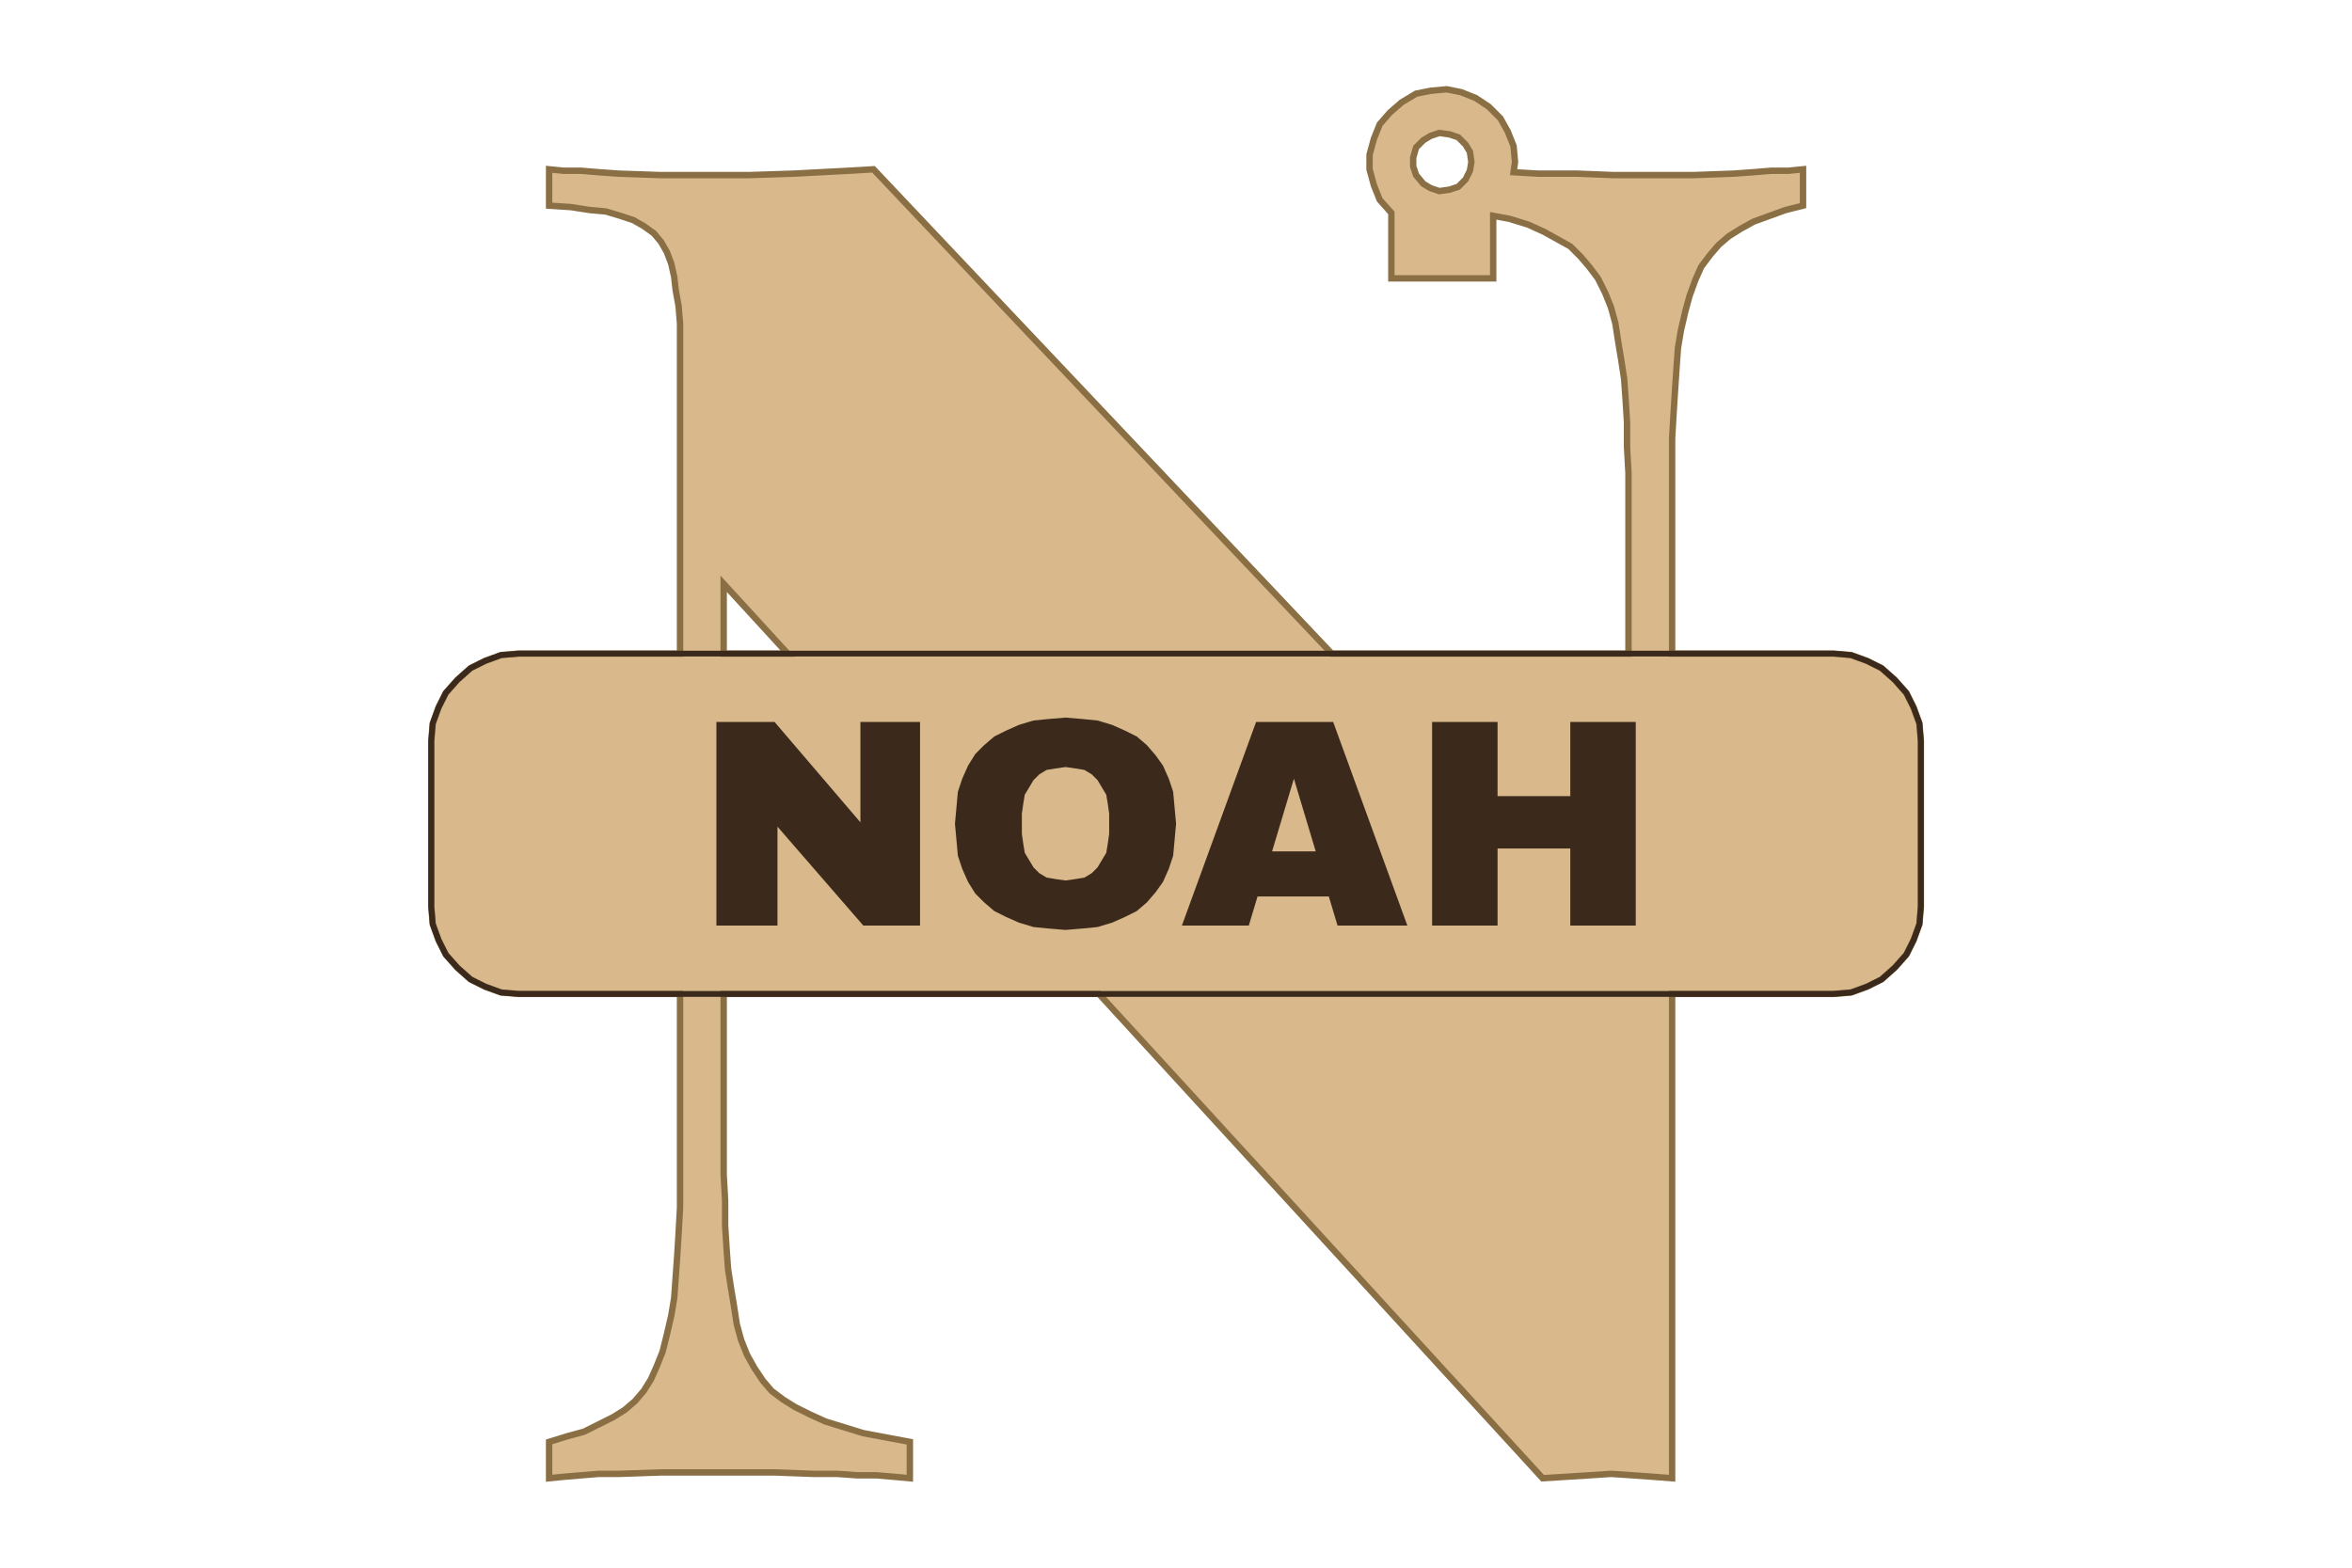
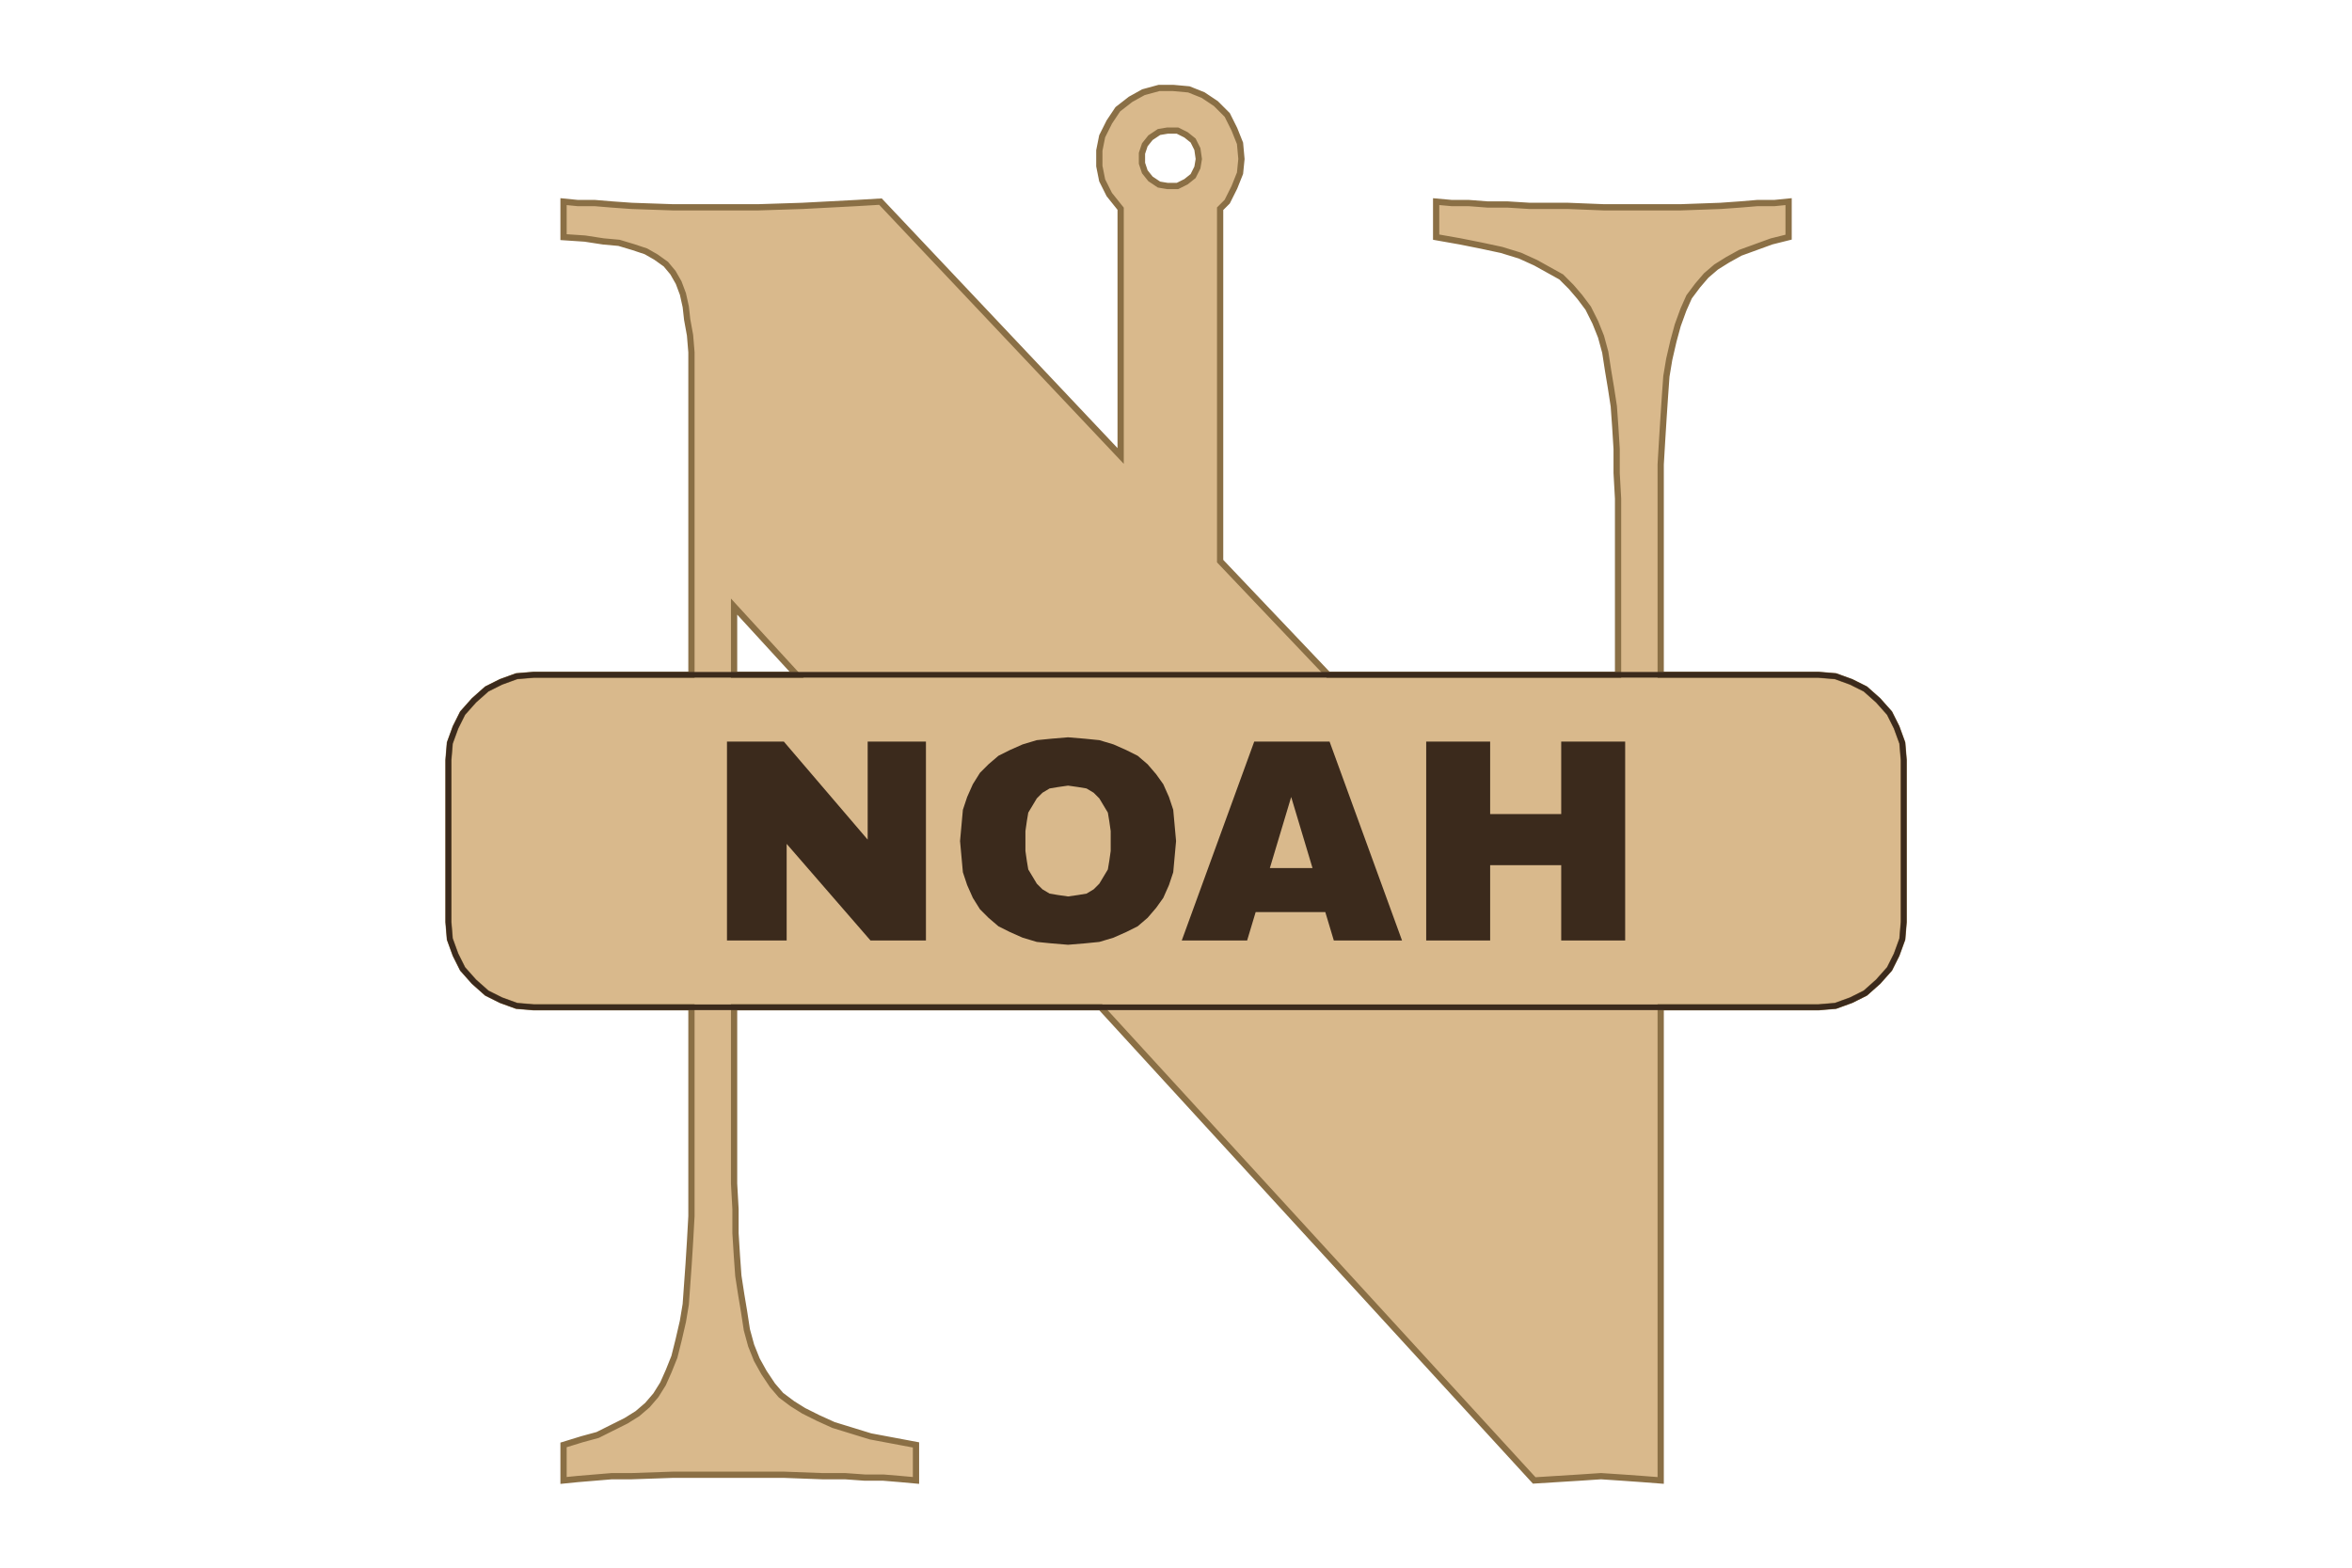
- <svg xmlns="http://www.w3.org/2000/svg" width="300" height="200" viewBox="-57.34 -56.64 114.67 107.79">
-   <path fill="#D9B98C" fill-rule="evenodd" stroke="#8A6F45" stroke-width=".44" d="m19.6-50.3 1 .4.9.6.8.8.5.9.4 1 .1 1.1-.1.7 1.7.1h2.7l2.5.1h5.4l2.8-.1 1.4-.1 1.2-.1h1.2l1-.1v2.5l-1.2.3-1.1.4-1.1.4-.9.5-.8.5-.7.6-.6.7-.6.8-.4.9-.4 1.1-.3 1.1-.3 1.3-.2 1.2-.1 1.4-.1 1.5-.1 1.6-.1 1.7v14.8h11.1l1.2.1 1.1.4 1 .5.9.8.8.9.5 1 .4 1.1.1 1.2V5.7l-.1 1.2-.4 1.1-.5 1-.8.9-.9.8-1 .5-1.1.4-1.2.1H34.1V45l-1.3-.1-1.4-.1-1.5-.1-1.5.1-1.6.1-1.6.1-30.5-33.3h-25.8v12.4l.1 1.8v1.7l.1 1.6.1 1.4.2 1.3.2 1.2.2 1.3.3 1.1.4 1 .5.9.6.9.6.7.8.6.8.5 1 .5 1.1.5 1.3.4 1.3.4 1.6.3 1.6.3V45l-1.1-.1-1.2-.1h-1.3l-1.4-.1h-1.6l-2.7-.1h-7.8l-2.9.1h-1.4l-1.2.1-1.2.1-1 .1v-2.5l1.3-.4 1.1-.3 1-.5 1-.5.8-.5.7-.6.6-.7.5-.8.4-.9.4-1 .3-1.2.3-1.3.2-1.2.1-1.4.1-1.4.1-1.6.1-1.8V11.7h-11.1l-1.2-.1-1.1-.4-1-.5-.9-.8-.8-.9-.5-1-.4-1.1-.1-1.2V-5.7l.1-1.2.4-1.1.5-1 .8-.9.9-.8 1-.5 1.1-.4 1.2-.1h11.1v-22.7l-.1-1.2-.2-1.1-.1-.9-.2-.9-.3-.8-.4-.7-.5-.6-.7-.5-.7-.4-.9-.3-1-.3-1.1-.1-1.3-.2-1.5-.1V-45l1 .1h1.2l1.2.1 1.4.1 2.9.1h6l3.1-.1 1.9-.1 1.9-.1 1.7-.1 31.5 33.3h20.4v-12.4l-.1-1.8v-1.7l-.1-1.6-.1-1.4-.2-1.3-.2-1.2-.2-1.3-.3-1.1-.4-1-.5-1-.6-.8-.6-.7-.7-.7-.9-.5-.9-.5-1.1-.5-1.3-.4-1.1-.2v4.3h-7V-42l-.8-.9-.4-1-.3-1.1v-1l.3-1.1.4-1 .7-.8.8-.7 1-.6 1-.2 1.1-.1Zm-50.7 38.6h4.4l-4.4-4.8Zm51.3-34.5-.3-.5-.5-.5-.6-.2-.7-.1-.6.2-.5.3-.5.5-.2.7v.6l.2.6.5.6.5.3.6.2.7-.1.6-.2.5-.5.3-.6.1-.6Z" />
+ <svg xmlns="http://www.w3.org/2000/svg" width="300" height="200" viewBox="-57.34 -59.19 114.67 110.33">
+   <path fill="#D9B98C" fill-rule="evenodd" stroke="#8A6F45" stroke-width=".44" d="m.9-52.9 1 .4.9.6.8.8.5 1 .4 1 .1 1.1-.1 1-.4 1-.5 1-.5.5v24.8l7.6 8h20.4v-12.4l-.1-1.8v-1.7l-.1-1.6-.1-1.4-.2-1.3-.2-1.2-.2-1.3-.3-1.1-.4-1-.5-1-.6-.8-.6-.7-.7-.7-.9-.5-.9-.5-1.1-.5-1.3-.4-1.4-.3-1.5-.3-1.7-.3V-45l1.1.1h1.2l1.3.1h1.4l1.6.1h2.7l2.5.1h5.4l2.8-.1 1.4-.1 1.2-.1h1.2l1-.1v2.5l-1.2.3-1.1.4-1.1.4-.9.5-.8.5-.7.6-.6.7-.6.8-.4.9-.4 1.1-.3 1.1-.3 1.3-.2 1.2-.1 1.4-.1 1.5-.1 1.6-.1 1.7v14.8h11.1l1.2.1 1.1.4 1 .5.9.8.8.9.5 1 .4 1.1.1 1.2V5.7l-.1 1.2-.4 1.1-.5 1-.8.9-.9.8-1 .5-1.1.4-1.2.1H34.1V45l-1.3-.1-1.4-.1-1.5-.1-1.5.1-1.6.1-1.6.1-30.5-33.3h-25.8v12.4l.1 1.8v1.7l.1 1.6.1 1.4.2 1.3.2 1.2.2 1.3.3 1.1.4 1 .5.9.6.9.6.7.8.6.8.5 1 .5 1.1.5 1.3.4 1.3.4 1.6.3 1.6.3V45l-1.1-.1-1.2-.1h-1.3l-1.4-.1h-1.6l-2.7-.1h-7.8l-2.9.1h-1.4l-1.2.1-1.2.1-1 .1v-2.5l1.3-.4 1.1-.3 1-.5 1-.5.8-.5.7-.6.6-.7.5-.8.4-.9.4-1 .3-1.2.3-1.3.2-1.2.1-1.4.1-1.4.1-1.6.1-1.8V11.7h-11.1l-1.2-.1-1.1-.4-1-.5-.9-.8-.8-.9-.5-1-.4-1.1-.1-1.2V-5.7l.1-1.2.4-1.1.5-1 .8-.9.9-.8 1-.5 1.1-.4 1.2-.1h11.1v-22.7l-.1-1.2-.2-1.1-.1-.9-.2-.9-.3-.8-.4-.7-.5-.6-.7-.5-.7-.4-.9-.3-1-.3-1.1-.1-1.3-.2-1.5-.1V-45l1 .1h1.2l1.2.1 1.4.1 2.9.1h6l3.1-.1 1.9-.1 1.9-.1 1.7-.1 16.9 17.9v-17.4l-.8-1-.5-1-.2-1v-1.1l.2-1 .5-1 .6-.9.9-.7.9-.5 1.1-.3h1Zm-32 41.2h4.4l-4.4-4.8Zm32.6-37-.3-.6-.5-.4-.6-.3h-.7l-.6.1-.6.4-.4.5-.2.6v.7l.2.6.4.5.6.4.6.1h.7l.6-.3.5-.4.3-.6.1-.6Z" />
  <path fill="#3B2A1C" fill-rule="evenodd" d="m-6.4-7.2 1 .1 1 .3.9.4.8.4.7.6.6.7.5.7.4.9.3.9.1 1.1L0 0l-.1 1.1-.1 1.1-.3.9-.4.9-.5.7-.6.7-.7.6-.8.4-.9.4-1 .3-1 .1-1.2.1-1.2-.1-1-.1-1-.3-.9-.4-.8-.4-.7-.6-.6-.6-.5-.8-.4-.9-.3-.9-.1-1.1-.1-1.1.1-1.1.1-1.1.3-.9.4-.9.5-.8.6-.6.7-.6.8-.4.9-.4 1-.3 1-.1 1.2-.1Zm-1.9 3.4-.6.1-.5.3-.4.4-.3.5-.3.5-.1.6-.1.7V.7l.1.7.1.6.3.5.3.5.4.4.5.3.6.1.7.1.7-.1.6-.1.5-.3.4-.4.3-.5.3-.5.1-.6.1-.7V-.7l-.1-.7-.1-.6-.3-.5-.3-.5-.4-.4-.5-.3-.6-.1-.7-.1ZM-21.7-.1V-7h4.1V7h-3.9L-27.4.2V7h-4.2V-7h4ZM15.9 7h-4.8l-.6-2H5.6L5 7H.4L5.5-7h5.3ZM8.1-3.1l-1.5 5h3zm14 1.2h5V-7h4.5V7h-4.5V1.7h-5V7h-4.5V-7h4.5Z" />
  <path fill="none" stroke="#3B2A1C" stroke-linecap="round" stroke-linejoin="round" stroke-width=".4" d="m-51.2-5.7.1-1.2.4-1.1.5-1 .8-.9.9-.8 1-.5 1.1-.4 1.2-.1h90.4l1.2.1 1.1.4 1 .5.9.8.8.9.5 1 .4 1.1.1 1.2V5.7l-.1 1.2-.4 1.1-.5 1-.8.9-.9.8-1 .5-1.1.4-1.2.1h-90.4l-1.2-.1-1.1-.4-1-.5-.9-.8-.8-.9-.5-1-.4-1.1-.1-1.2z" />
</svg>
